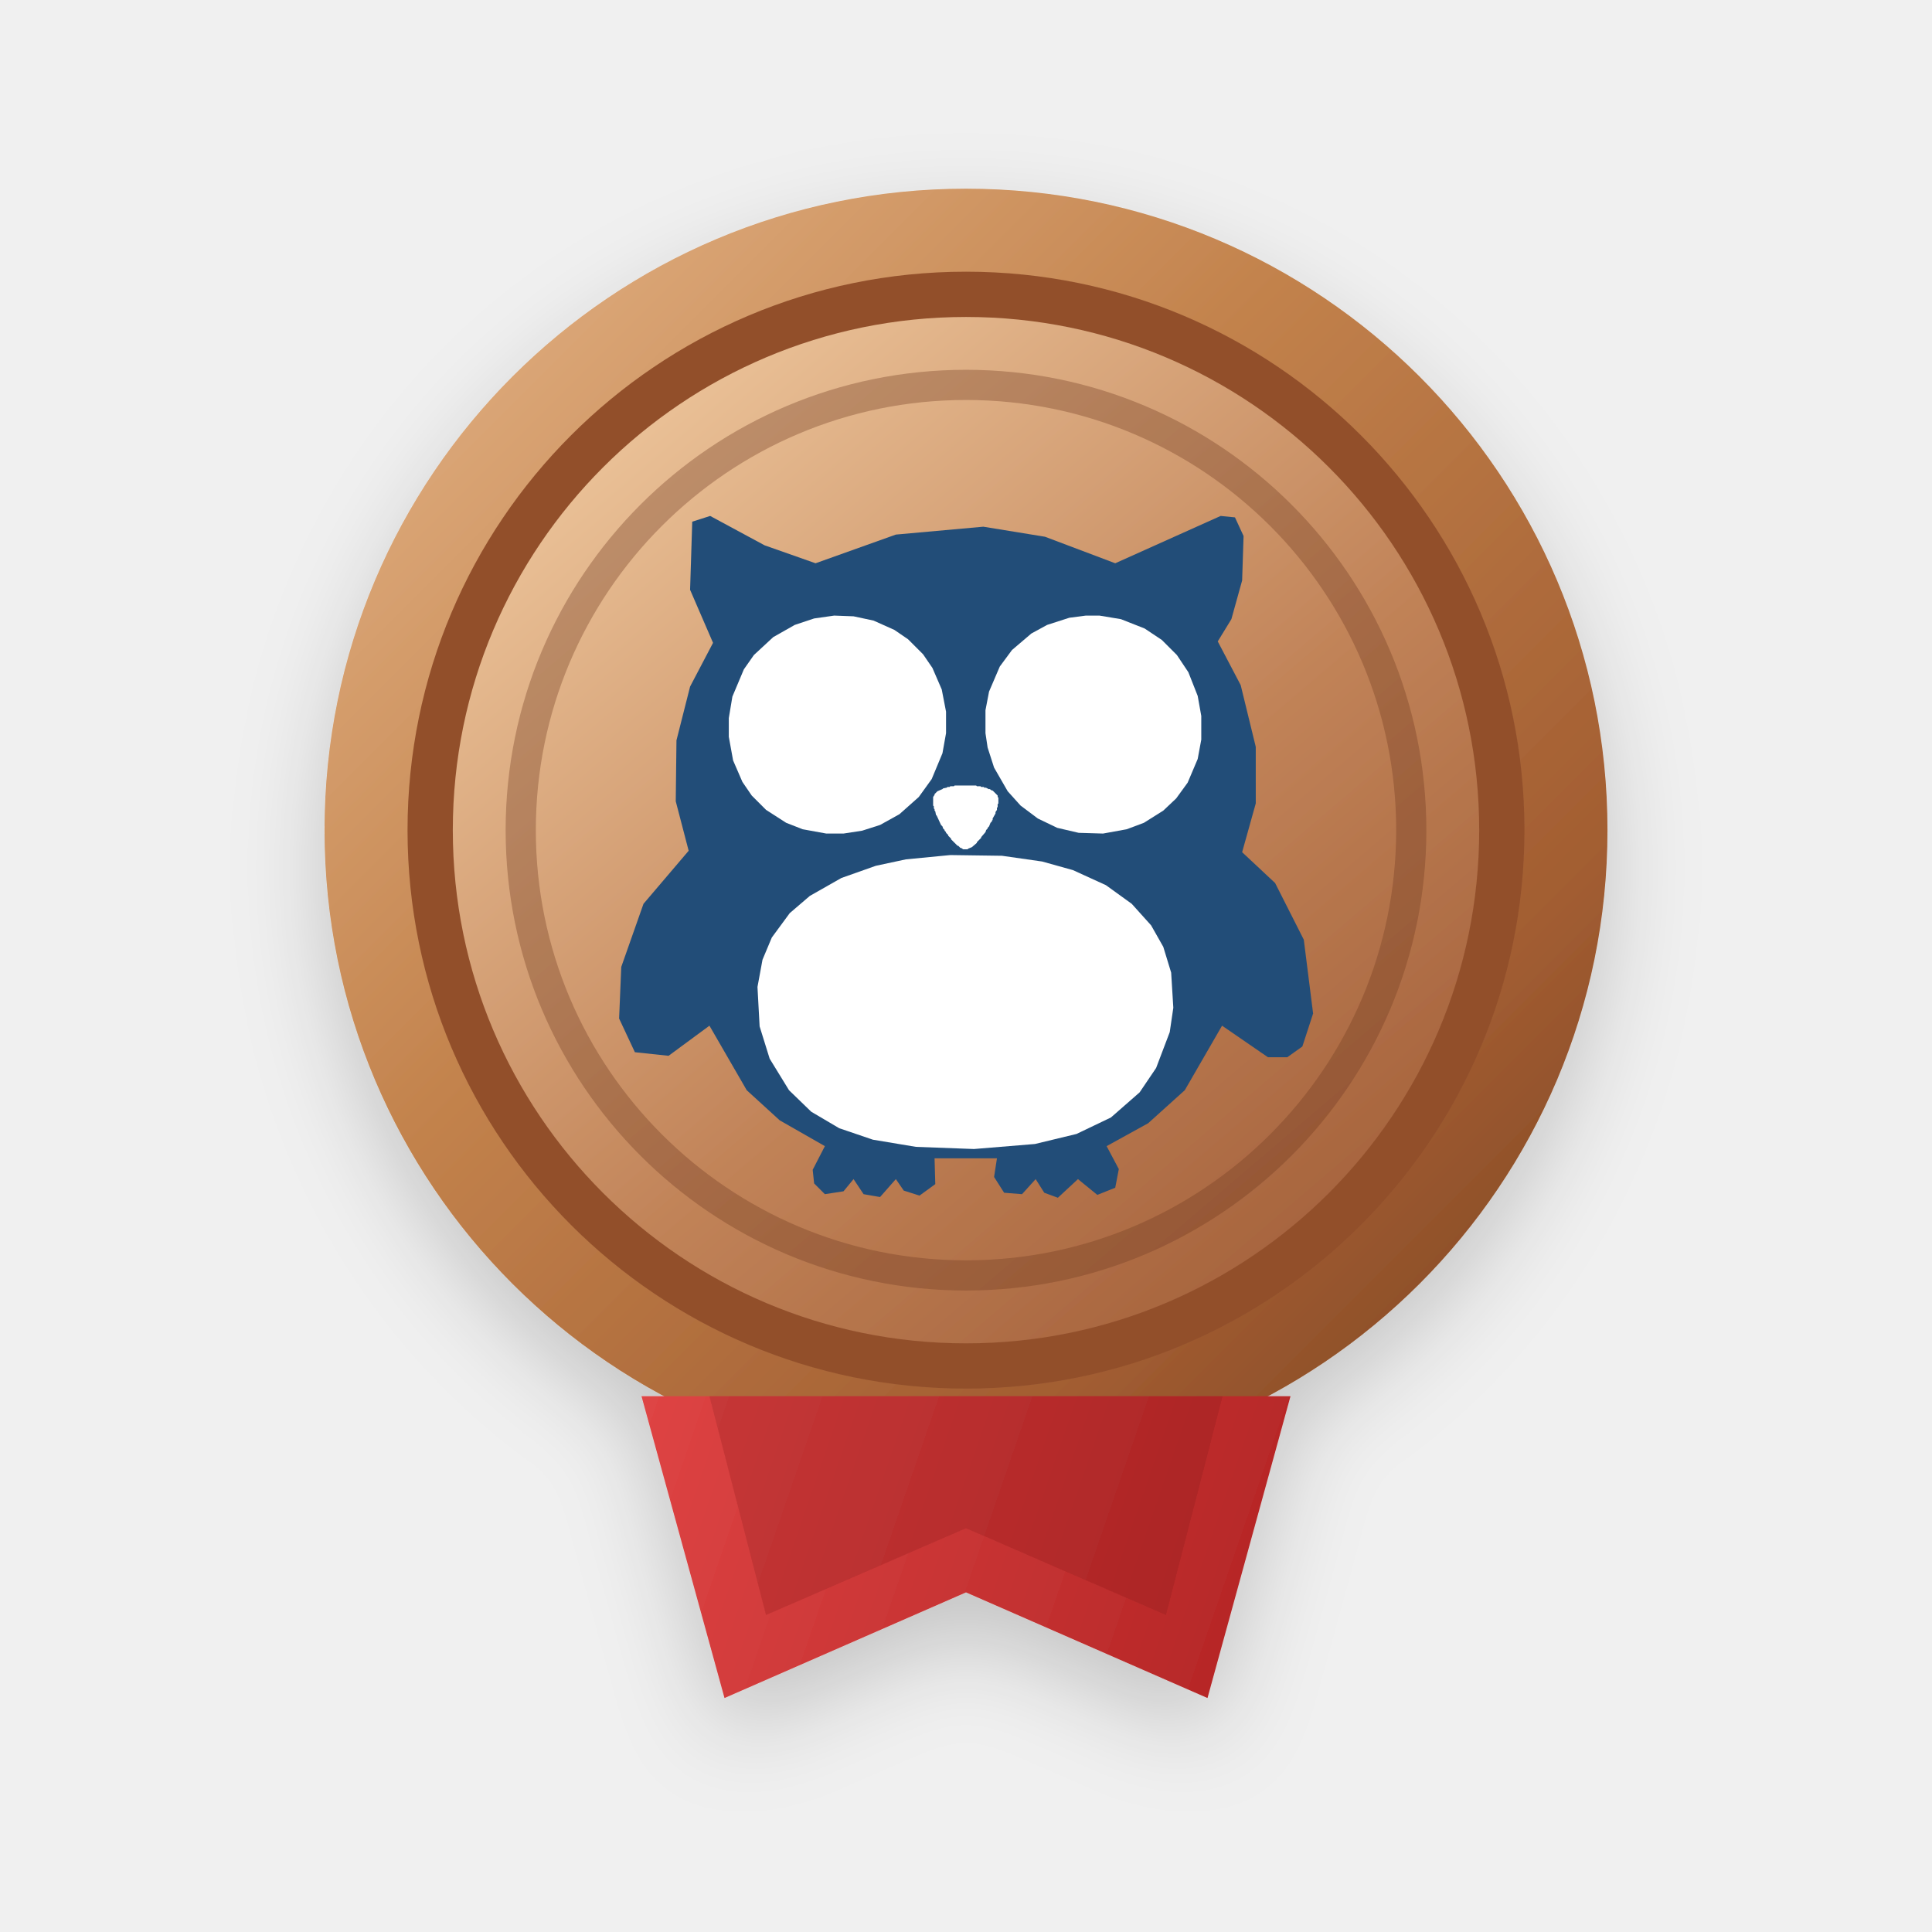
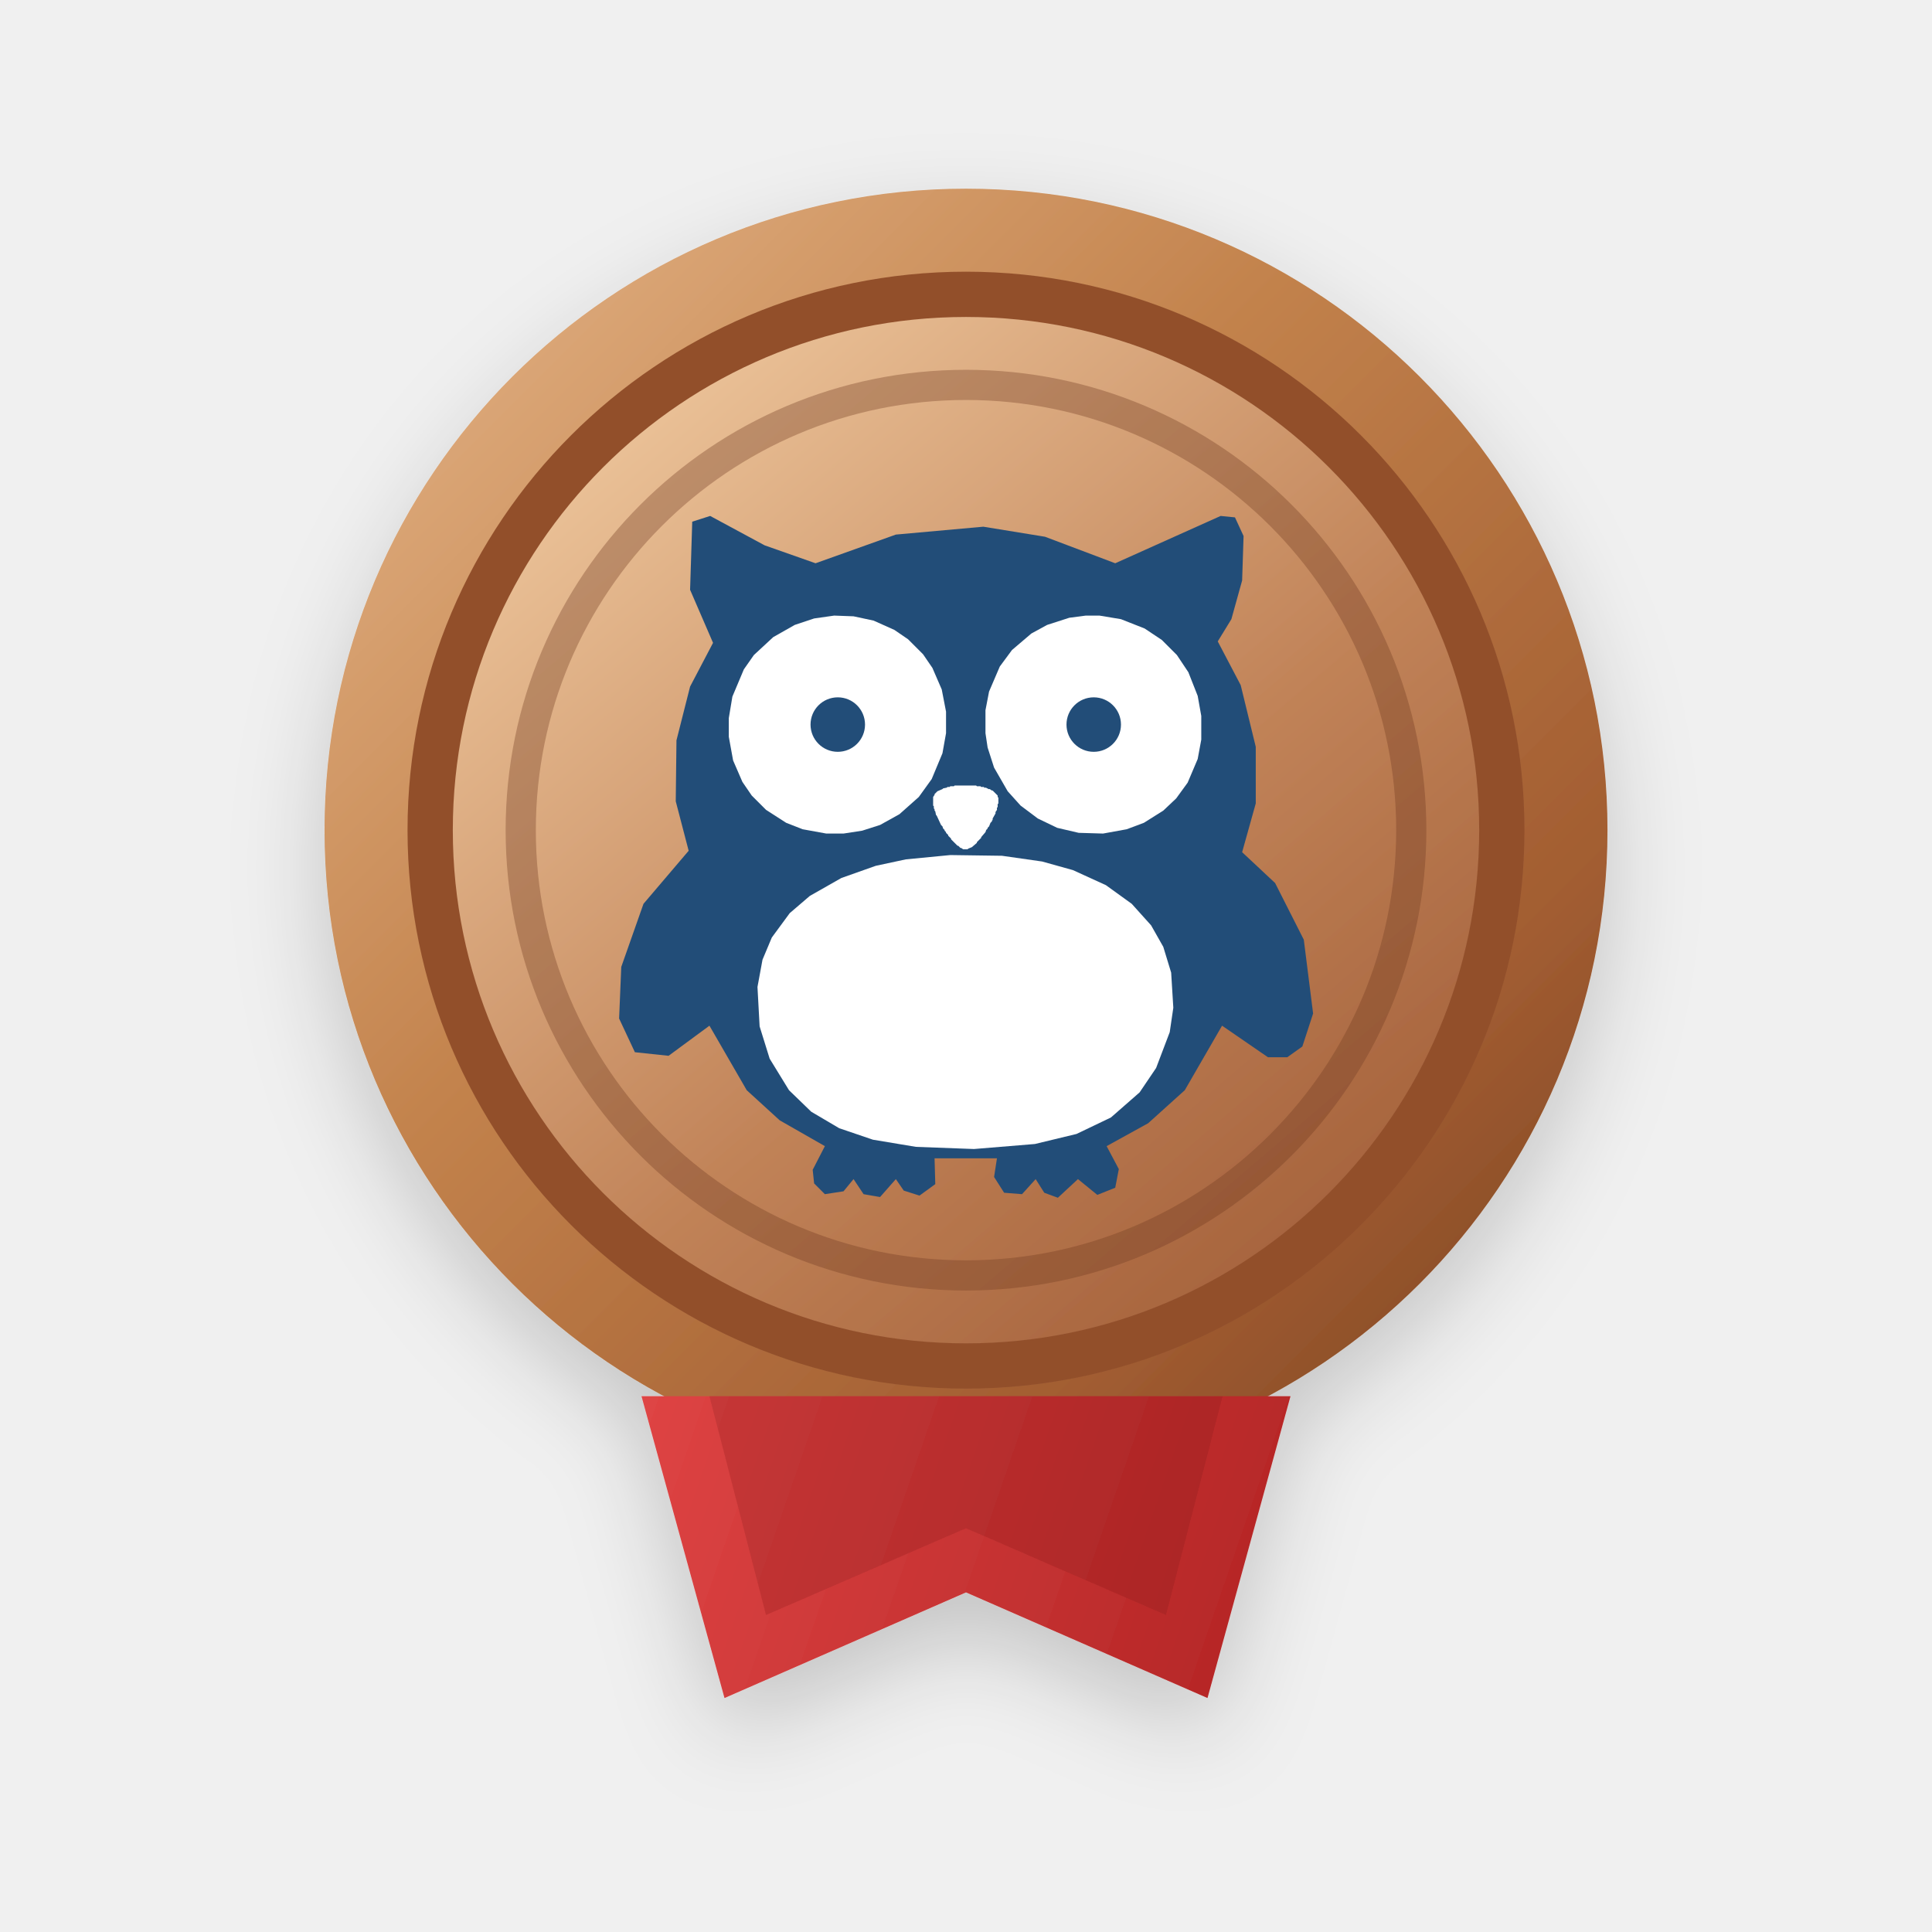
<svg xmlns="http://www.w3.org/2000/svg" width="512" height="512" viewBox="0 0 512 512" fill="none">
  <defs>
    <linearGradient id="metalOuter" x1="80" y1="80" x2="432" y2="432" gradientUnits="userSpaceOnUse">
      <stop offset="0%" stop-color="#E4B487" />
      <stop offset="35%" stop-color="#C3834D" />
      <stop offset="70%" stop-color="#A25D31" />
      <stop offset="100%" stop-color="#67351E" />
    </linearGradient>
    <linearGradient id="metalInner" x1="140" y1="120" x2="372" y2="392" gradientUnits="userSpaceOnUse">
      <stop offset="0%" stop-color="#EDC59B" />
      <stop offset="50%" stop-color="#C18358" />
      <stop offset="100%" stop-color="#98522E" />
    </linearGradient>
    <linearGradient id="ribbonRed" x1="140" y1="390" x2="372" y2="470" gradientUnits="userSpaceOnUse">
      <stop offset="0%" stop-color="#E44848" />
      <stop offset="100%" stop-color="#A91E1E" />
    </linearGradient>
    <filter id="shadow" x="0" y="0" width="512" height="512" filterUnits="userSpaceOnUse">
      <feDropShadow dx="0" dy="10" stdDeviation="12" flood-color="#000000" flood-opacity="0.18" />
    </filter>
  </defs>
  <g id="badge-root" filter="url(#shadow)">
    <circle id="badge-outer-ring" cx="256" cy="220" r="170" fill="url(#metalOuter)" />
    <circle id="badge-mid-ring" cx="256" cy="220" r="148" fill="#92502C" />
    <circle id="badge-inner-ring" cx="256" cy="220" r="136" fill="url(#metalInner)" />
    <circle id="badge-content-border" cx="256" cy="220" r="118" fill="none" stroke="#713B20" stroke-opacity="0.35" stroke-width="8" />
    <g id="badge-ribbon">
      <path d="M170 370H342L320 450L256 422L192 450L170 370Z" fill="url(#ribbonRed)" />
      <path d="M188 370H324L309 428L256 405L203 428L188 370Z" fill="#7D1414" opacity="0.22" />
    </g>
    <g id="badge-content">
      <g transform="translate(136.9 105.0) scale(0.19)">
        <path fill="#244E78" d="M 245 175 L 242 270 L 274 344 L 242 405 L 223 480 L 222 565 L 240 634 L 177 708 L 146 796 L 143 868 L 165 915 L 212 920 L 269 878 L 321 968 L 367 1010 L 430 1046 L 413 1079 L 415 1098 L 430 1113 L 456 1109 L 470 1092 L 484 1113 L 507 1117 L 529 1092 L 540 1108 L 562 1115 L 584 1099 L 583 1063 L 670 1063 L 666 1089 L 680 1111 L 705 1113 L 724 1092 L 736 1111 L 755 1118 L 783 1092 L 810 1114 L 835 1104 L 840 1078 L 823 1046 L 881 1014 L 932 968 L 984 878 L 1048 922 L 1075 922 L 1096 907 L 1111 861 L 1098 758 L 1058 679 L 1012 636 L 1031 568 L 1031 489 L 1010 403 L 978 342 L 997 311 L 1012 257 L 1014 195 L 1002 169 L 982 167 L 835 233 L 737 196 L 651 182 L 529 193 L 417 233 L 346 208 L 270 167 Z" />
        <path fill="#FFFFFF" d="M 356 755 L 343 786 L 336 824 L 339 879 L 353 924 L 380 968 L 411 998 L 450 1021 L 497 1037 L 557 1047 L 638 1050 L 723 1043 L 781 1029 L 829 1006 L 869 971 L 892 937 L 911 887 L 916 853 L 913 804 L 902 768 L 885 738 L 858 708 L 822 682 L 776 661 L 733 649 L 677 641 L 605 640 L 543 646 L 501 655 L 453 672 L 409 697 L 381 721 Z" />
        <path fill="#FFFFFF" d="M 443 306 L 415 310 L 388 319 L 358 336 L 331 361 L 317 381 L 301 419 L 296 449 L 296 475 L 302 508 L 315 538 L 328 557 L 348 577 L 376 595 L 399 604 L 432 610 L 456 610 L 482 606 L 507 598 L 534 583 L 561 559 L 579 534 L 594 498 L 599 470 L 599 440 L 593 409 L 580 379 L 567 360 L 546 339 L 527 326 L 498 313 L 470 307 Z" />
        <path fill="#FFFFFF" d="M 794 306 L 771 309 L 740 319 L 718 331 L 691 354 L 674 377 L 659 412 L 654 438 L 654 470 L 657 490 L 666 518 L 685 551 L 703 571 L 727 589 L 754 602 L 784 609 L 818 610 L 851 604 L 875 595 L 902 578 L 920 561 L 936 539 L 950 506 L 955 479 L 955 446 L 950 418 L 937 385 L 921 361 L 900 340 L 876 324 L 843 311 L 813 306 Z" />
        <path fill="#FFFFFF" d="M 595 547 L 594 548 L 587 551 L 583 555 L 583 556 L 581 559 L 581 571 L 582 572 L 582 575 L 583 576 L 583 578 L 584 579 L 585 584 L 586 585 L 592 598 L 594 600 L 595 603 L 597 605 L 597 606 L 599 608 L 599 609 L 602 612 L 602 613 L 606 617 L 606 618 L 615 627 L 616 627 L 619 630 L 620 630 L 623 632 L 629 632 L 630 631 L 635 629 L 642 623 L 642 622 L 648 616 L 648 615 L 654 608 L 655 605 L 657 603 L 657 602 L 659 600 L 661 595 L 663 593 L 663 592 L 664 591 L 664 589 L 668 582 L 668 580 L 670 577 L 670 574 L 671 573 L 671 569 L 672 568 L 672 560 L 671 559 L 671 557 L 664 550 L 663 550 L 660 548 L 658 548 L 657 547 L 656 547 L 655 546 L 652 546 L 652 545 L 648 545 L 647 544 L 642 544 L 641 543 L 611 543 L 610 544 L 605 544 L 604 545 L 601 545 L 600 546 Z" />
-         <path fill="#FFFFFF" d="M 464 423 L 463 423 L 462 424 L 460 424 L 459 425 L 458 425 L 454 429 L 454 430 L 452 432 L 452 434 L 451 435 L 451 437 L 450 438 L 450 441 L 449 442 L 449 457 L 450 458 L 450 461 L 451 462 L 451 463 L 452 464 L 452 465 L 453 466 L 453 467 L 456 470 L 457 470 L 458 471 L 459 471 L 460 472 L 462 472 L 463 471 L 465 471 L 466 470 L 467 470 L 467 469 L 470 467 L 470 466 L 472 464 L 472 463 L 473 462 L 473 461 L 474 460 L 474 457 L 475 456 L 475 452 L 476 451 L 476 441 L 475 440 L 475 436 L 474 435 L 474 433 L 473 432 L 473 431 L 472 430 L 472 429 L 471 428 L 471 427 L 470 426 L 470 425 L 467 424 L 465 424 Z" />
-         <path fill="#FFFFFF" d="M 781 423 L 780 423 L 779 424 L 777 424 L 771 430 L 771 431 L 770 432 L 770 433 L 769 434 L 769 435 L 768 436 L 768 439 L 767 440 L 767 458 L 768 459 L 768 461 L 769 462 L 769 464 L 770 465 L 770 466 L 774 470 L 775 470 L 776 471 L 777 471 L 778 472 L 780 472 L 781 471 L 783 471 L 785 469 L 786 469 L 786 468 L 789 465 L 789 464 L 790 463 L 790 462 L 791 461 L 791 460 L 792 459 L 792 456 L 793 455 L 793 451 L 794 450 L 794 442 L 793 441 L 793 437 L 792 436 L 792 433 L 791 432 L 791 431 L 790 430 L 790 429 L 785 424 L 782 424 Z" />
+         <circle cx="448" cy="458" r="38" fill="#244E78" />
+         <circle cx="805" cy="458" r="38" fill="#244E78" />
      </g>
    </g>
  </g>
</svg>
